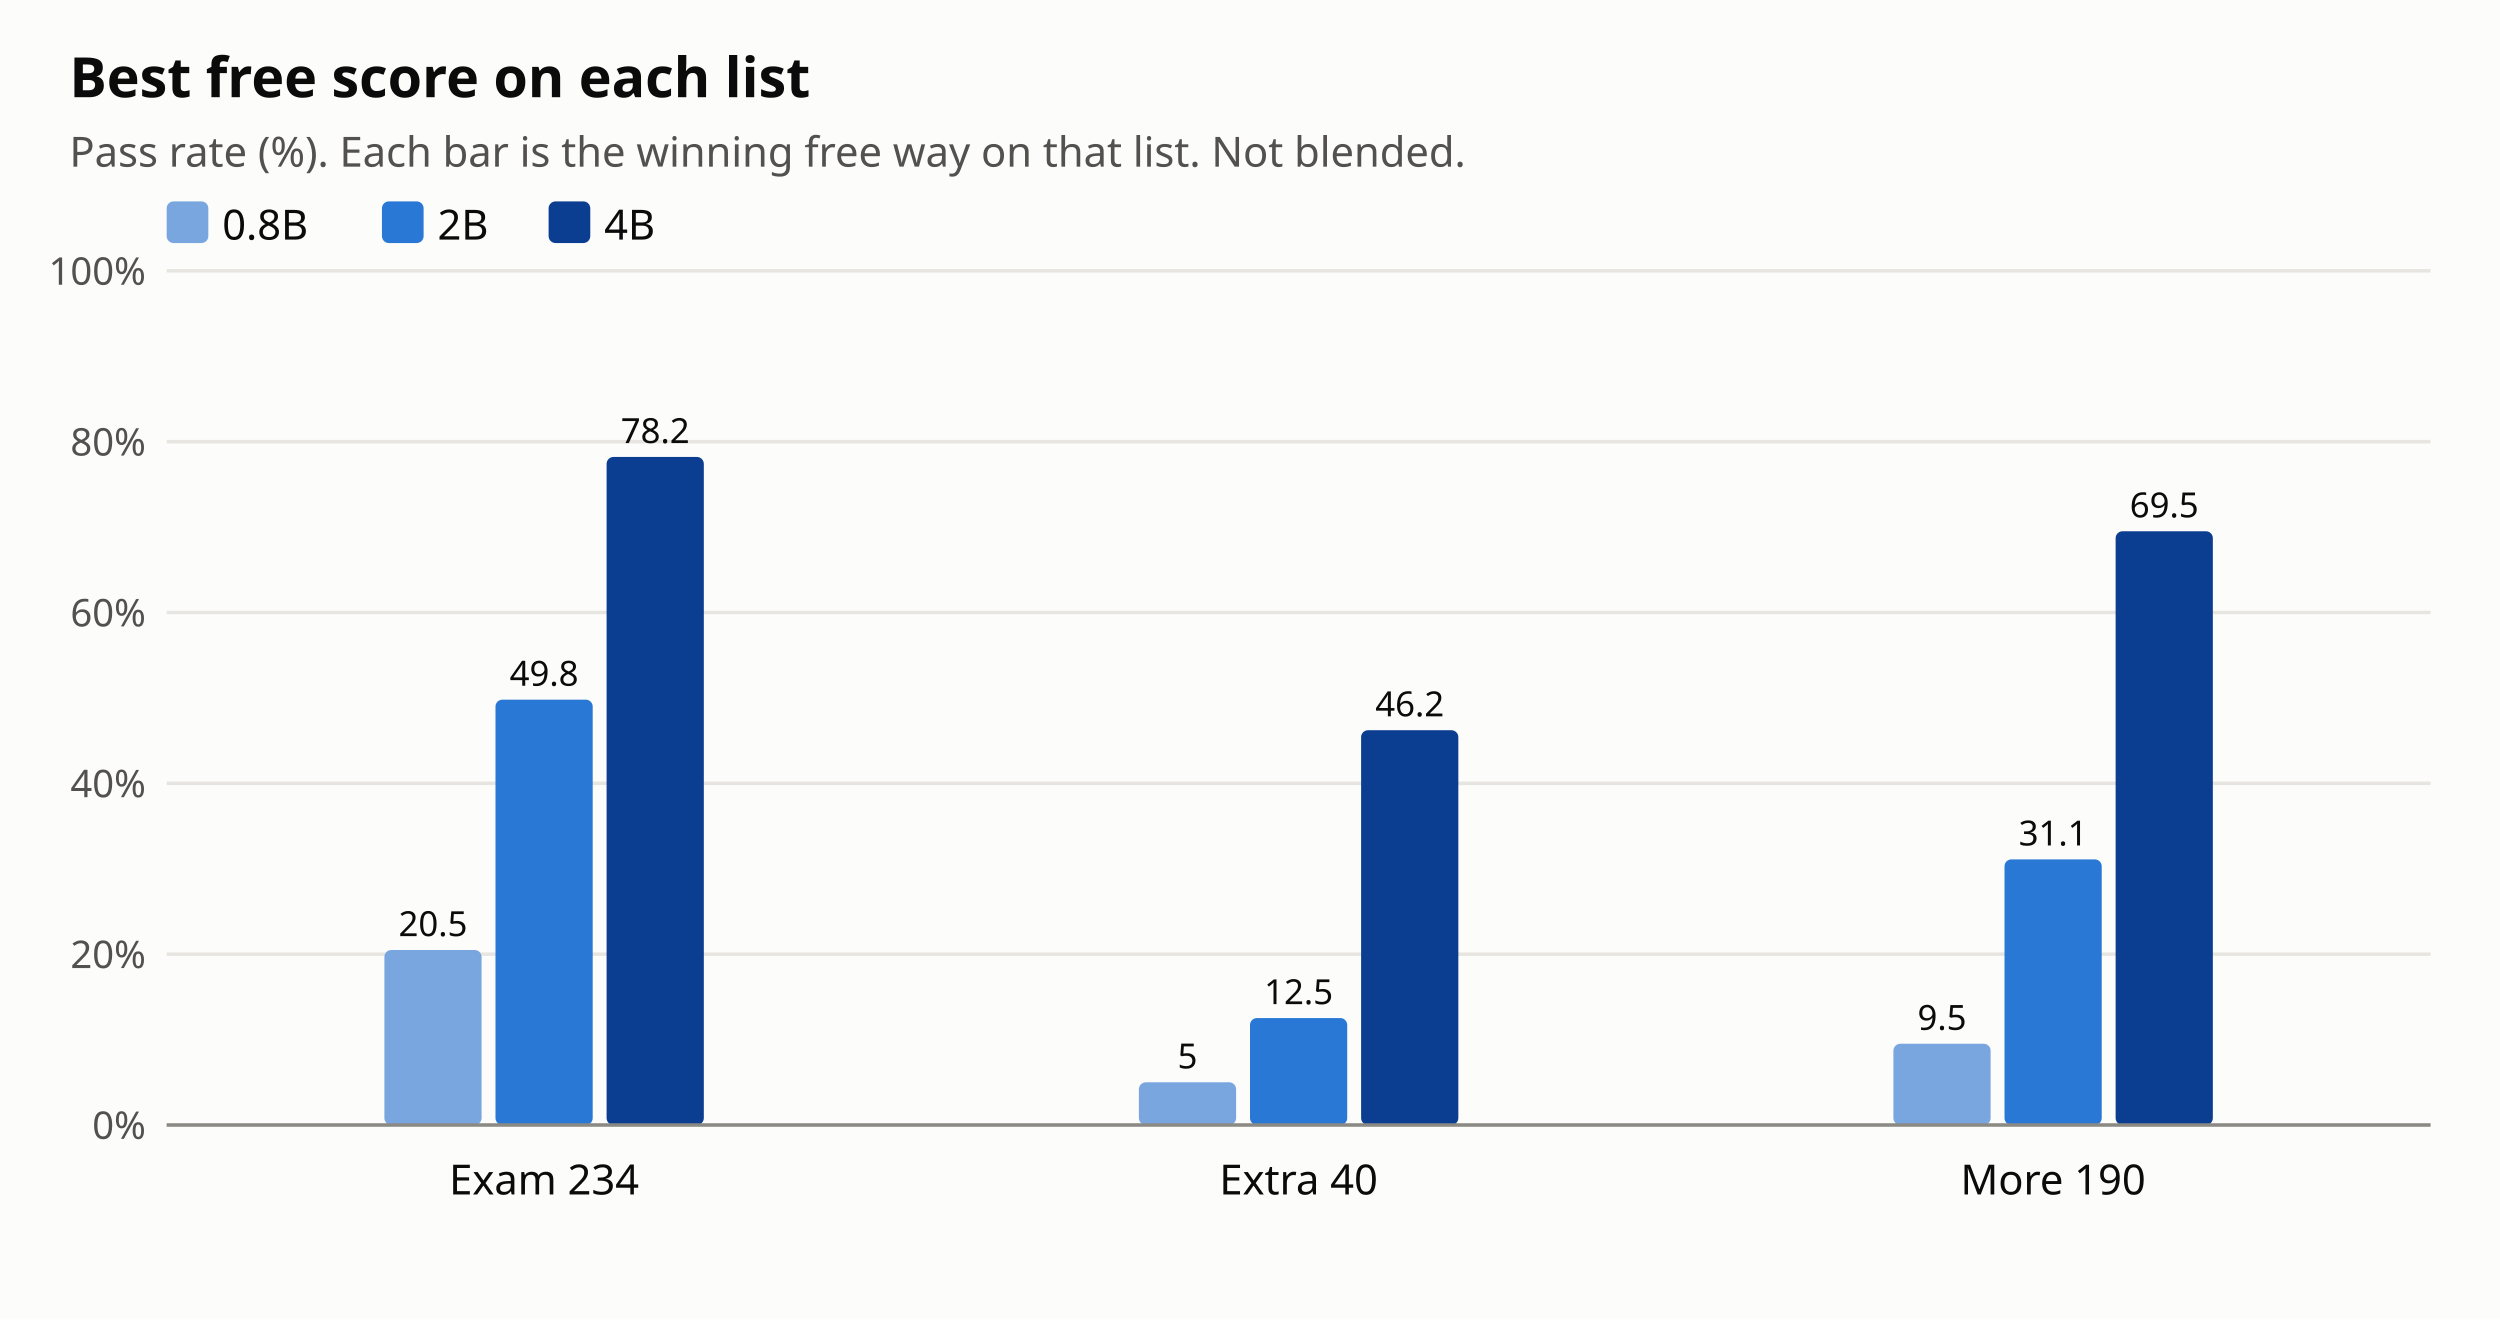
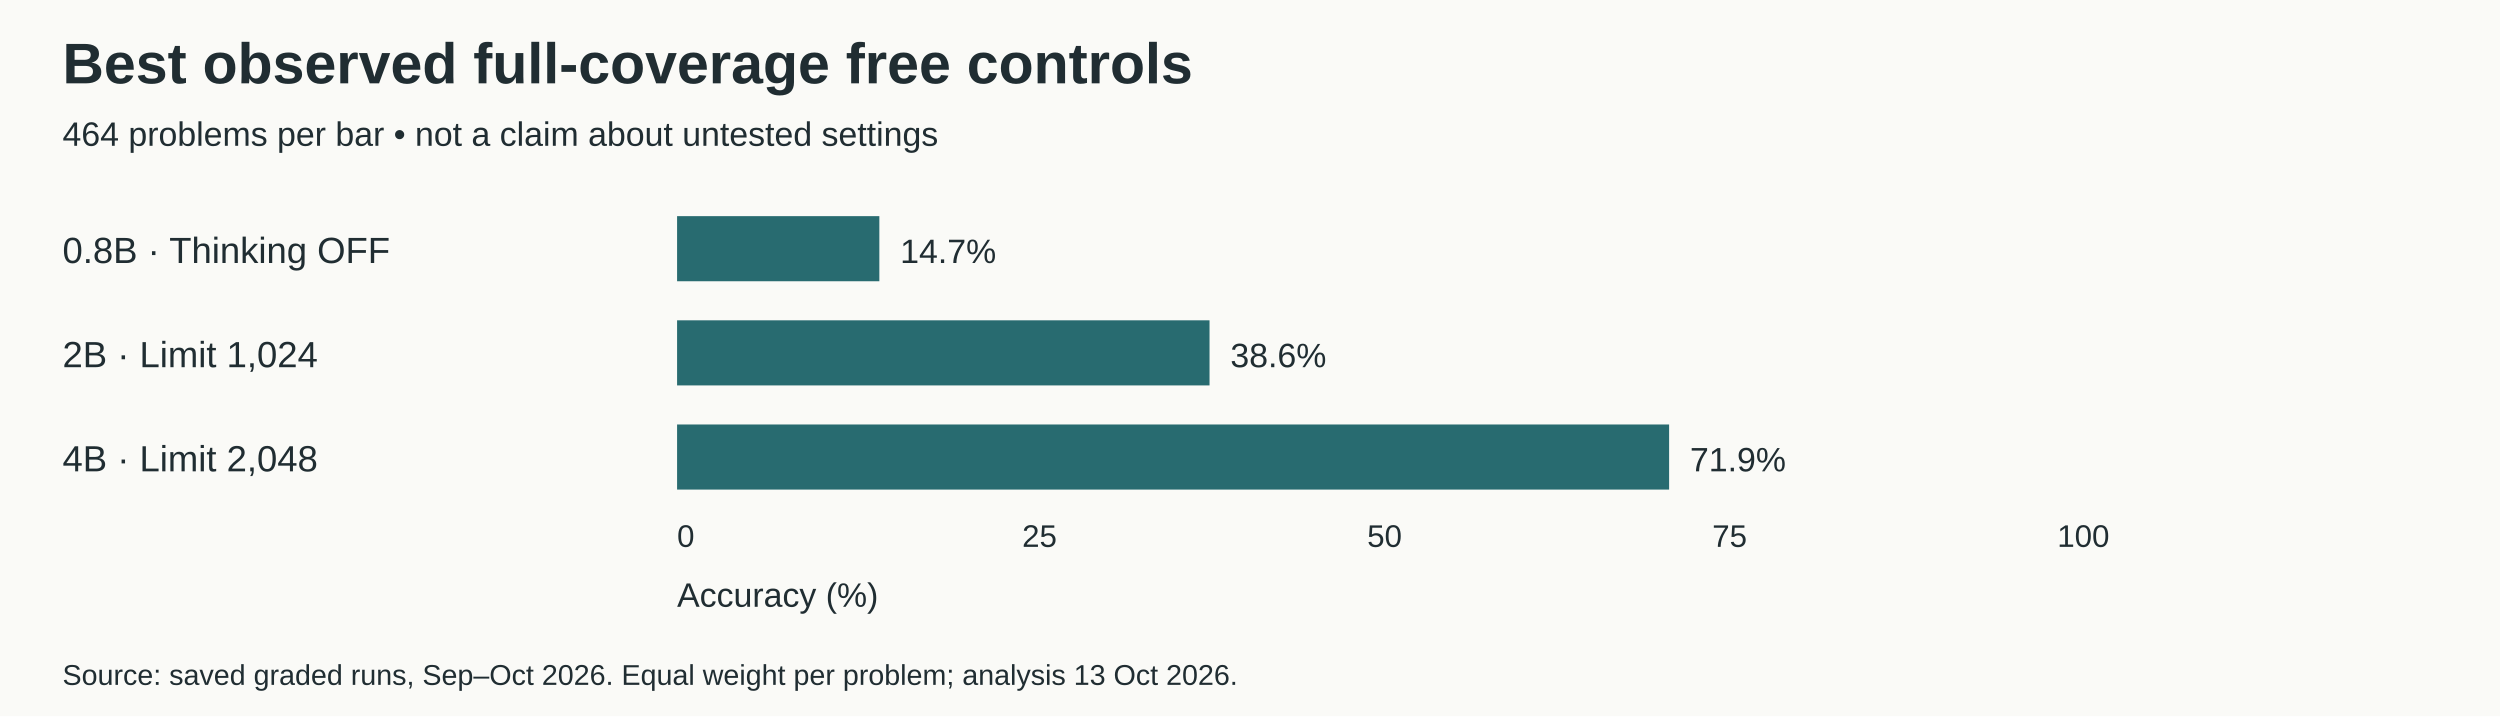
- <svg xmlns="http://www.w3.org/2000/svg" width="720" height="380" viewBox="0 0 720 380" font-family="system-ui, sans-serif">
-   <rect width="720" height="380" fill="#fcfcfb" />
-   <text x="20" y="28" font-size="16" font-weight="600" fill="#0b0b0b">Best free score on each list</text>
-   <text x="20" y="48" font-size="12" fill="#52514e">Pass rate (%). Each bar is the winning free way on that list. Not blended.</text>
-   <line x1="48" x2="700" y1="324.0" y2="324.0" stroke="#e6e5e0" />
-   <text x="42" y="328.0" font-size="11" fill="#52514e" text-anchor="end">0%</text>
-   <line x1="48" x2="700" y1="274.8" y2="274.8" stroke="#e6e5e0" />
-   <text x="42" y="278.8" font-size="11" fill="#52514e" text-anchor="end">20%</text>
-   <line x1="48" x2="700" y1="225.6" y2="225.6" stroke="#e6e5e0" />
-   <text x="42" y="229.6" font-size="11" fill="#52514e" text-anchor="end">40%</text>
-   <line x1="48" x2="700" y1="176.4" y2="176.4" stroke="#e6e5e0" />
-   <text x="42" y="180.4" font-size="11" fill="#52514e" text-anchor="end">60%</text>
-   <line x1="48" x2="700" y1="127.2" y2="127.2" stroke="#e6e5e0" />
-   <text x="42" y="131.2" font-size="11" fill="#52514e" text-anchor="end">80%</text>
-   <line x1="48" x2="700" y1="78.0" y2="78.0" stroke="#e6e5e0" />
-   <text x="42" y="82.0" font-size="11" fill="#52514e" text-anchor="end">100%</text>
-   <rect x="48" y="58" width="12" height="12" rx="2" fill="#7aa6e0" />
-   <text x="64" y="69" font-size="12" fill="#0b0b0b">0.8B</text>
-   <rect x="110" y="58" width="12" height="12" rx="2" fill="#2a78d6" />
-   <text x="126" y="69" font-size="12" fill="#0b0b0b">2B</text>
-   <rect x="158" y="58" width="12" height="12" rx="2" fill="#0b3d91" />
-   <text x="174" y="69" font-size="12" fill="#0b0b0b">4B</text>
-   <rect x="110.7" y="273.6" width="28.0" height="50.4" rx="2" fill="#7aa6e0" />
-   <text x="124.7" y="269.6" font-size="10" fill="#0b0b0b" text-anchor="middle">20.5</text>
-   <rect x="142.7" y="201.5" width="28.0" height="122.5" rx="2" fill="#2a78d6" />
-   <text x="156.7" y="197.5" font-size="10" fill="#0b0b0b" text-anchor="middle">49.8</text>
-   <rect x="174.7" y="131.6" width="28.0" height="192.4" rx="2" fill="#0b3d91" />
-   <text x="188.7" y="127.6" font-size="10" fill="#0b0b0b" text-anchor="middle">78.2</text>
-   <text x="156.7" y="344" font-size="12" fill="#0b0b0b" text-anchor="middle">Exam 234</text>
-   <rect x="328.0" y="311.7" width="28.0" height="12.3" rx="2" fill="#7aa6e0" />
-   <text x="342.0" y="307.7" font-size="10" fill="#0b0b0b" text-anchor="middle">5</text>
-   <rect x="360.0" y="293.2" width="28.0" height="30.8" rx="2" fill="#2a78d6" />
-   <text x="374.0" y="289.2" font-size="10" fill="#0b0b0b" text-anchor="middle">12.5</text>
-   <rect x="392.0" y="210.3" width="28.0" height="113.7" rx="2" fill="#0b3d91" />
-   <text x="406.0" y="206.3" font-size="10" fill="#0b0b0b" text-anchor="middle">46.2</text>
-   <text x="374.0" y="344" font-size="12" fill="#0b0b0b" text-anchor="middle">Extra 40</text>
-   <rect x="545.3" y="300.6" width="28.0" height="23.4" rx="2" fill="#7aa6e0" />
-   <text x="559.3" y="296.6" font-size="10" fill="#0b0b0b" text-anchor="middle">9.5</text>
-   <rect x="577.3" y="247.5" width="28.0" height="76.5" rx="2" fill="#2a78d6" />
-   <text x="591.3" y="243.5" font-size="10" fill="#0b0b0b" text-anchor="middle">31.1</text>
-   <rect x="609.3" y="153.0" width="28.0" height="171.0" rx="2" fill="#0b3d91" />
-   <text x="623.3" y="149.0" font-size="10" fill="#0b0b0b" text-anchor="middle">69.5</text>
-   <text x="591.3" y="344" font-size="12" fill="#0b0b0b" text-anchor="middle">More 190</text>
-   <line x1="48" x2="700" y1="324" y2="324" stroke="#8a8984" />
+ <svg xmlns="http://www.w3.org/2000/svg" width="960" height="275" viewBox="0 0 960 275" role="img" aria-label="Best observed full-coverage free controls">
+   <rect width="100%" height="100%" fill="#fafaf7" />
+   <g font-family="Arial, sans-serif" fill="#202d32">
+     <text x="24" y="32" font-size="22" font-weight="bold">Best observed full-coverage free controls</text>
+     <text x="24" y="56" font-size="13">464 problems per bar • not a claim about untested settings</text>
+     <text x="24" y="101" font-size="14">0.8B · Thinking OFF</text>
+     <rect x="260" y="83" width="77.67" height="25" fill="#286b70" />
+     <text x="345.67" y="101" font-size="13">14.7%</text>
+     <text x="24" y="141" font-size="14">2B · Limit 1,024</text>
+     <rect x="260" y="123" width="204.46" height="25" fill="#286b70" />
+     <text x="472.46" y="141" font-size="13">38.6%</text>
+     <text x="24" y="181" font-size="14">4B · Limit 2,048</text>
+     <rect x="260" y="163" width="380.94" height="25" fill="#286b70" />
+     <text x="648.94" y="181" font-size="13">71.9%</text>
+     <text x="260.0" y="210" font-size="12">0</text>
+     <text x="392.5" y="210" font-size="12">25</text>
+     <text x="525.0" y="210" font-size="12">50</text>
+     <text x="657.5" y="210" font-size="12">75</text>
+     <text x="790.0" y="210" font-size="12">100</text>
+     <text x="260" y="233" font-size="13">Accuracy (%)</text>
+     <text x="24" y="263" font-size="11">Source: saved graded runs, Sep–Oct 2026. Equal weight per problem; analysis 13 Oct 2026.</text>
+   </g>
</svg>
